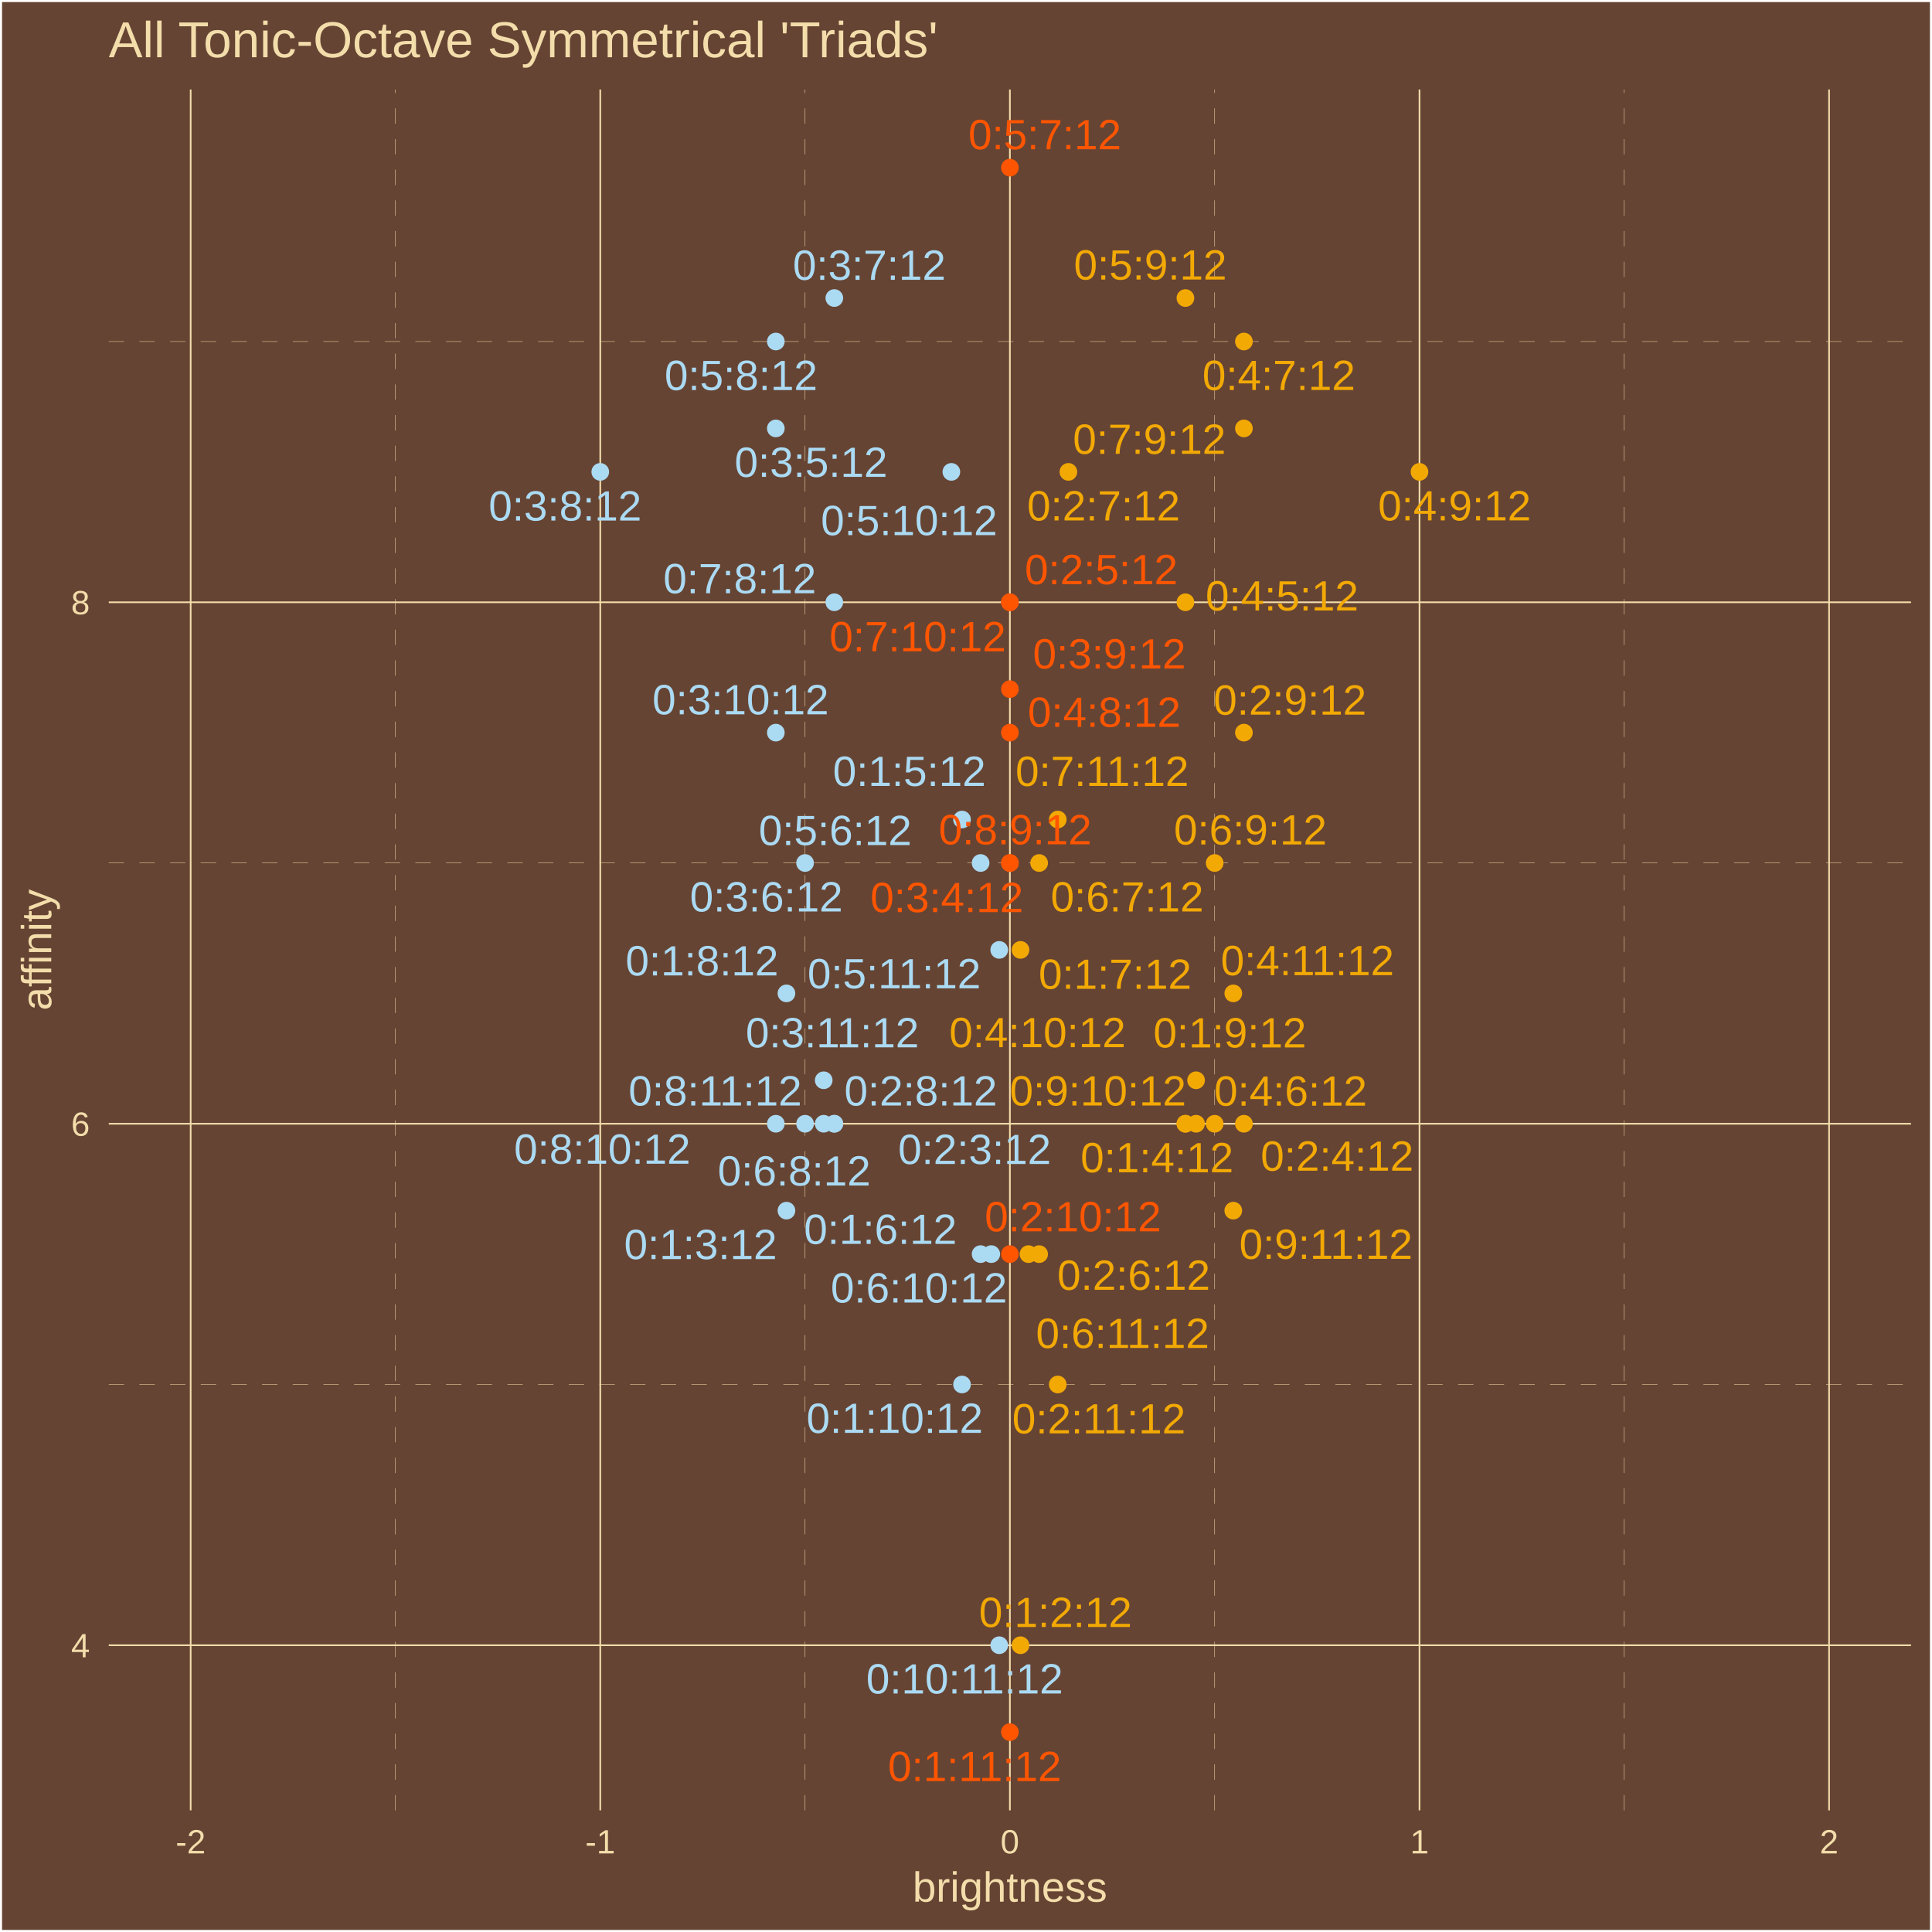
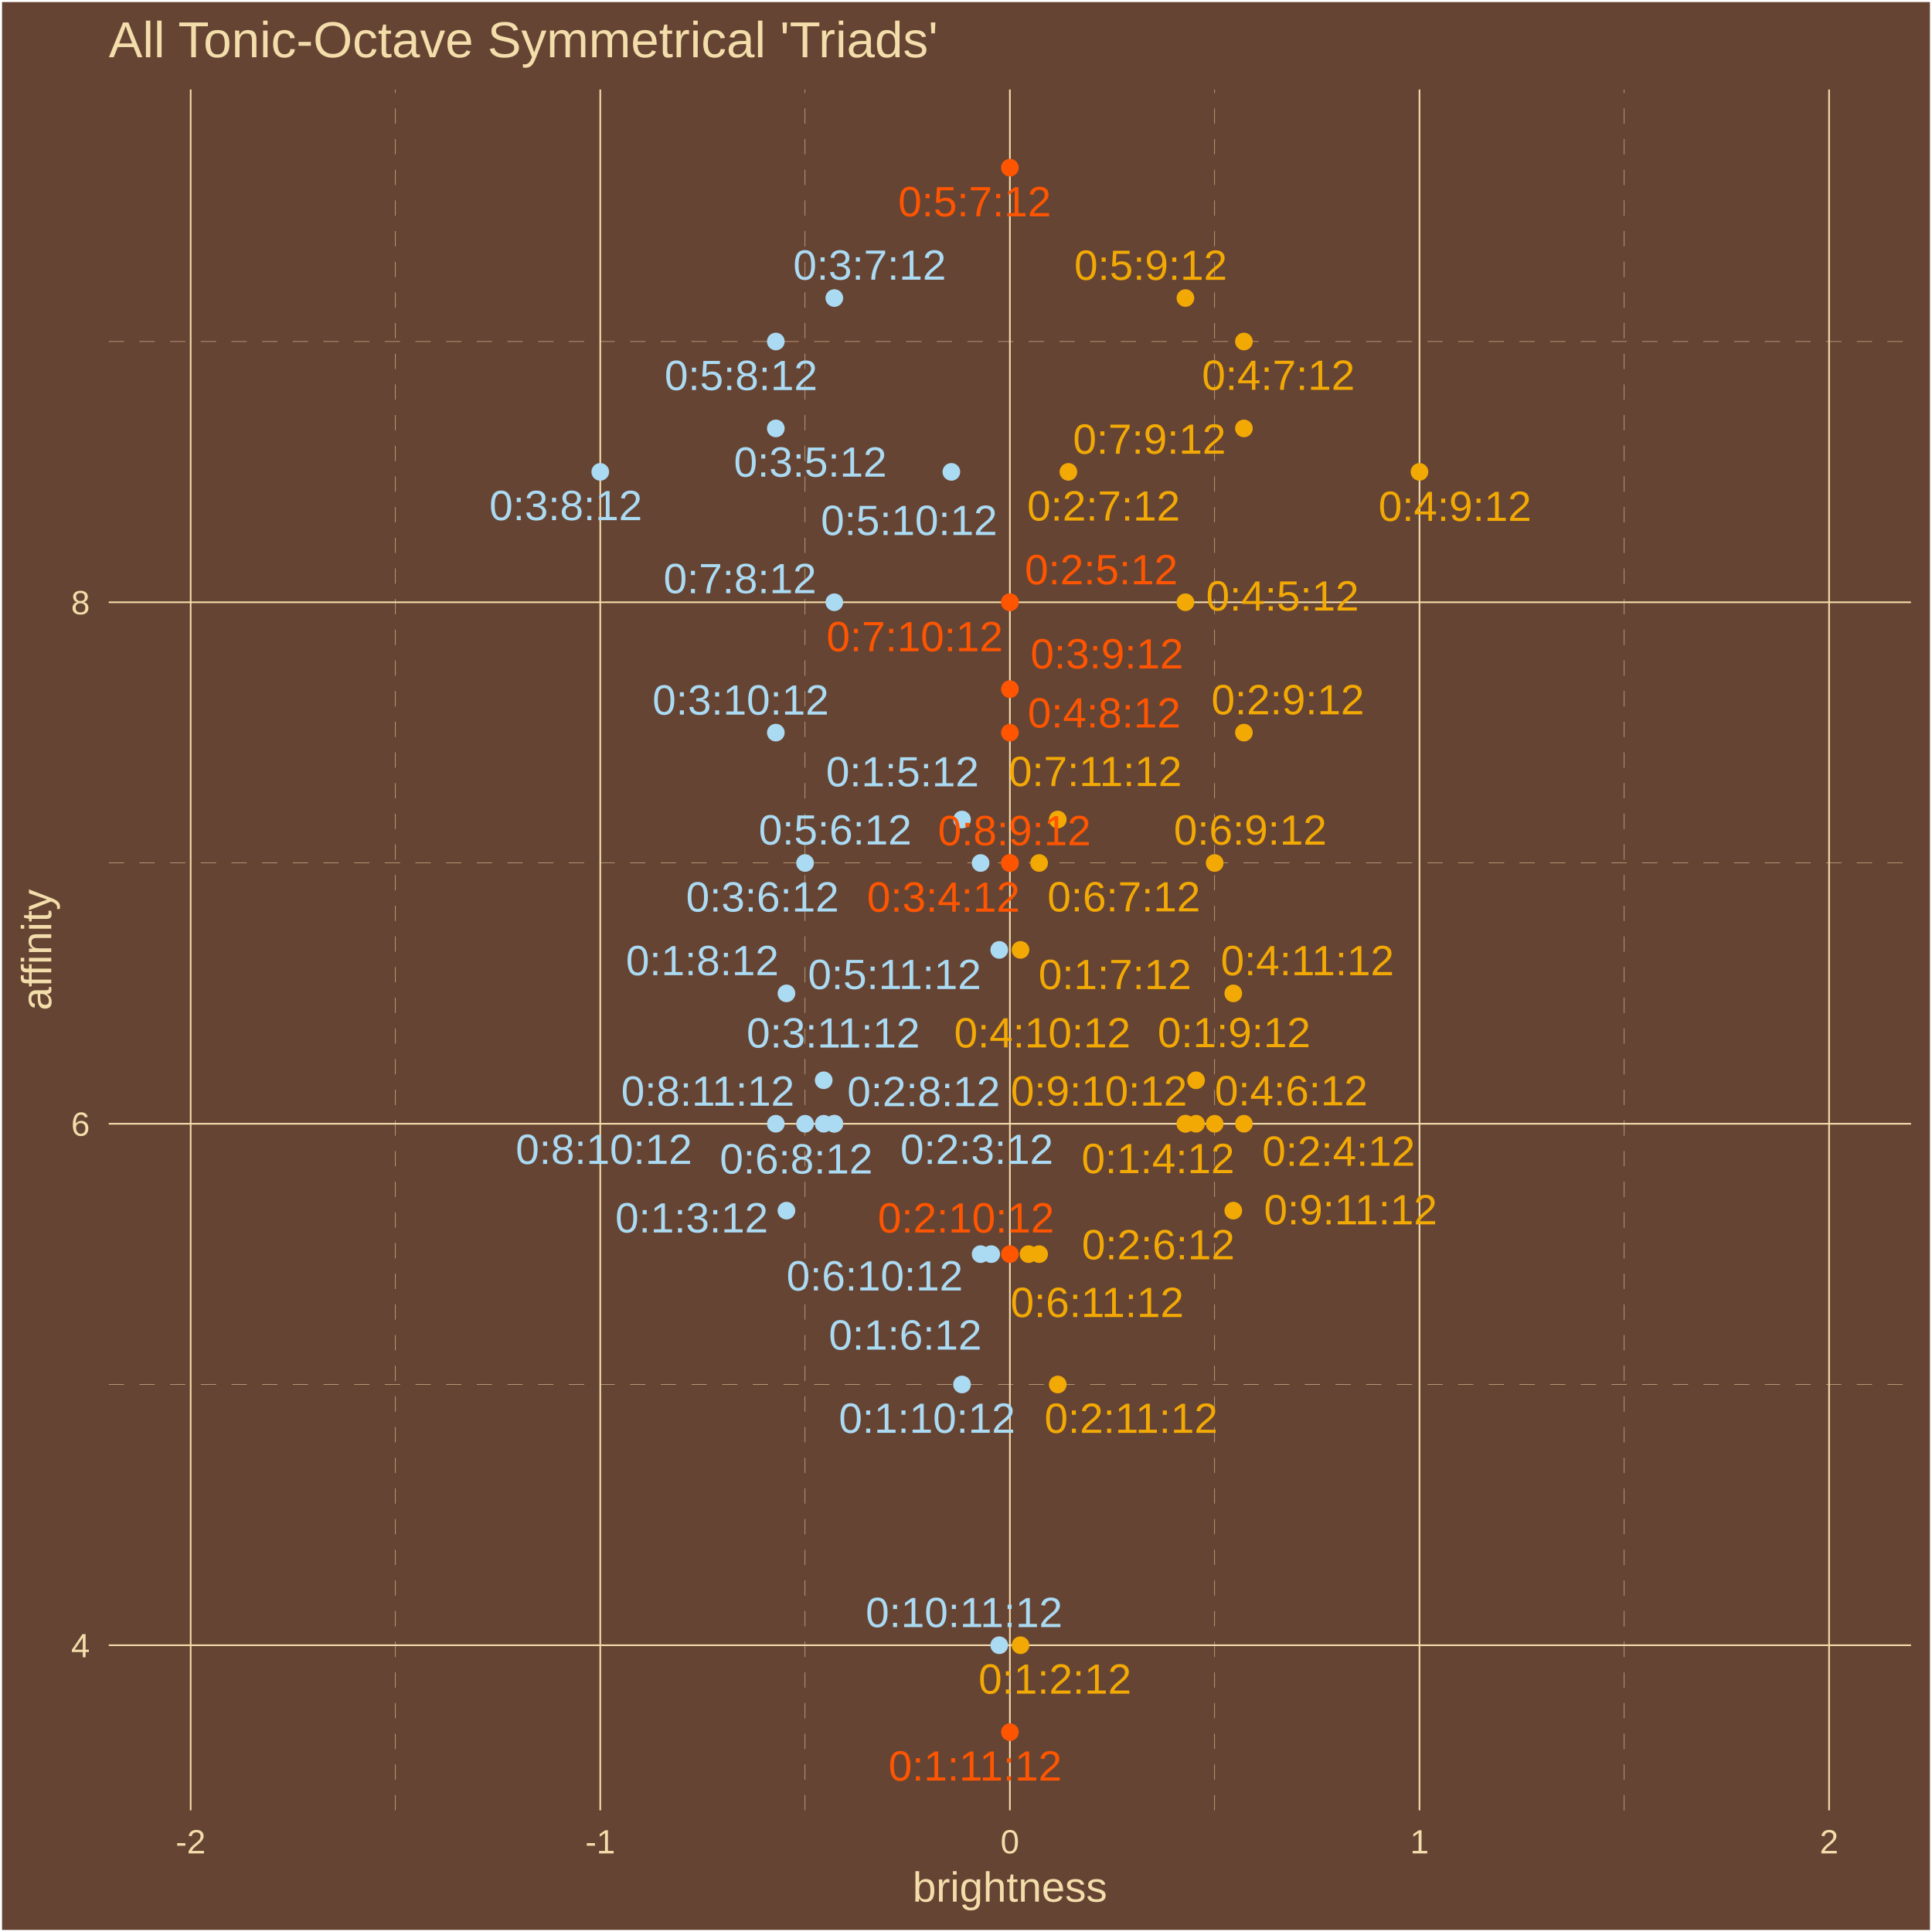
<svg xmlns="http://www.w3.org/2000/svg" class="svglite" width="504.00pt" height="504.00pt" viewBox="0 0 504.00 504.00">
  <defs>
    <style type="text/css">
    .svglite line, .svglite polyline, .svglite polygon, .svglite path, .svglite rect, .svglite circle {
      fill: none;
      stroke: #000000;
      stroke-linecap: round;
      stroke-linejoin: round;
      stroke-miterlimit: 10.00;
    }
    .svglite text {
      white-space: pre;
    }
  </style>
  </defs>
  <rect width="100%" height="100%" style="stroke: none; fill: #664433;" />
  <defs>
    <clipPath id="cpMC4wMHw1MDQuMDB8MC4wMHw1MDQuMDA=">
      <rect x="0.00" y="0.00" width="504.00" height="504.00" />
    </clipPath>
  </defs>
  <g clip-path="url(#cpMC4wMHw1MDQuMDB8MC4wMHw1MDQuMDA=)">
    <rect x="0.00" y="0" width="504.00" height="504.00" style="stroke-width: 1.07; stroke: #FFFFFF; fill: #664433;" />
  </g>
  <defs>
    <clipPath id="cpMjguMzd8NDk4LjUyfDIzLjM0fDQ3Mi4yNw==">
      <rect x="28.37" y="23.34" width="470.15" height="448.93" />
    </clipPath>
  </defs>
  <g clip-path="url(#cpMjguMzd8NDk4LjUyfDIzLjM0fDQ3Mi4yNw==)">
    <rect x="28.37" y="23.34" width="470.15" height="448.93" style="stroke-width: 1.07; stroke: none; fill: #664433;" />
    <polyline points="28.37,361.17 498.52,361.17 " style="stroke-width: 0.11; stroke: #F3DDAB; stroke-dasharray: 4.00,4.00; stroke-linecap: butt;" />
    <polyline points="28.37,225.13 498.52,225.13 " style="stroke-width: 0.11; stroke: #F3DDAB; stroke-dasharray: 4.00,4.00; stroke-linecap: butt;" />
    <polyline points="28.37,89.09 498.52,89.09 " style="stroke-width: 0.11; stroke: #F3DDAB; stroke-dasharray: 4.00,4.00; stroke-linecap: butt;" />
    <polyline points="103.17,472.27 103.17,23.34 " style="stroke-width: 0.11; stroke: #F3DDAB; stroke-dasharray: 4.00,4.00; stroke-linecap: butt;" />
    <polyline points="210.02,472.27 210.02,23.34 " style="stroke-width: 0.11; stroke: #F3DDAB; stroke-dasharray: 4.00,4.00; stroke-linecap: butt;" />
    <polyline points="316.87,472.27 316.87,23.34 " style="stroke-width: 0.11; stroke: #F3DDAB; stroke-dasharray: 4.00,4.00; stroke-linecap: butt;" />
    <polyline points="423.72,472.27 423.72,23.34 " style="stroke-width: 0.11; stroke: #F3DDAB; stroke-dasharray: 4.00,4.00; stroke-linecap: butt;" />
    <polyline points="28.37,429.19 498.52,429.19 " style="stroke-width: 0.43; stroke: #F3DDAB; stroke-linecap: butt;" />
    <polyline points="28.37,293.15 498.52,293.15 " style="stroke-width: 0.43; stroke: #F3DDAB; stroke-linecap: butt;" />
    <polyline points="28.37,157.11 498.52,157.11 " style="stroke-width: 0.43; stroke: #F3DDAB; stroke-linecap: butt;" />
    <polyline points="49.74,472.27 49.74,23.34 " style="stroke-width: 0.43; stroke: #F3DDAB; stroke-linecap: butt;" />
    <polyline points="156.59,472.27 156.59,23.34 " style="stroke-width: 0.43; stroke: #F3DDAB; stroke-linecap: butt;" />
    <polyline points="263.45,472.27 263.45,23.34 " style="stroke-width: 0.43; stroke: #F3DDAB; stroke-linecap: butt;" />
    <polyline points="370.30,472.27 370.30,23.34 " style="stroke-width: 0.43; stroke: #F3DDAB; stroke-linecap: butt;" />
    <polyline points="477.15,472.27 477.15,23.34 " style="stroke-width: 0.43; stroke: #F3DDAB; stroke-linecap: butt;" />
    <circle cx="266.22" cy="429.19" r="1.95" style="stroke-width: 0.71; stroke: #F3A904; fill: #F3A904;" />
    <circle cx="205.16" cy="315.82" r="1.95" style="stroke-width: 0.71; stroke: #ABDAF3; fill: #ABDAF3;" />
    <circle cx="312.02" cy="293.15" r="1.95" style="stroke-width: 0.71; stroke: #F3A904; fill: #F3A904;" />
    <circle cx="250.96" cy="213.79" r="1.95" style="stroke-width: 0.71; stroke: #ABDAF3; fill: #ABDAF3;" />
    <circle cx="258.59" cy="327.16" r="1.95" style="stroke-width: 0.71; stroke: #ABDAF3; fill: #ABDAF3;" />
    <circle cx="266.22" cy="247.80" r="1.95" style="stroke-width: 0.71; stroke: #F3A904; fill: #F3A904;" />
    <circle cx="205.16" cy="259.14" r="1.95" style="stroke-width: 0.71; stroke: #ABDAF3; fill: #ABDAF3;" />
    <circle cx="312.02" cy="281.81" r="1.95" style="stroke-width: 0.71; stroke: #F3A904; fill: #F3A904;" />
    <circle cx="250.96" cy="361.17" r="1.95" style="stroke-width: 0.71; stroke: #ABDAF3; fill: #ABDAF3;" />
    <circle cx="263.45" cy="451.86" r="1.95" style="stroke-width: 0.71; stroke: #FF5500; fill: #FF5500;" />
    <circle cx="217.65" cy="293.15" r="1.95" style="stroke-width: 0.71; stroke: #ABDAF3; fill: #ABDAF3;" />
    <circle cx="324.50" cy="293.15" r="1.95" style="stroke-width: 0.71; stroke: #F3A904; fill: #F3A904;" />
    <circle cx="263.45" cy="157.11" r="1.95" style="stroke-width: 0.71; stroke: #FF5500; fill: #FF5500;" />
    <circle cx="271.08" cy="327.16" r="1.95" style="stroke-width: 0.71; stroke: #F3A904; fill: #F3A904;" />
    <circle cx="278.71" cy="123.10" r="1.95" style="stroke-width: 0.71; stroke: #F3A904; fill: #F3A904;" />
    <circle cx="217.65" cy="293.15" r="1.95" style="stroke-width: 0.71; stroke: #ABDAF3; fill: #ABDAF3;" />
    <circle cx="324.50" cy="191.12" r="1.95" style="stroke-width: 0.71; stroke: #F3A904; fill: #F3A904;" />
    <circle cx="263.45" cy="327.16" r="1.95" style="stroke-width: 0.71; stroke: #FF5500; fill: #FF5500;" />
    <circle cx="275.94" cy="361.17" r="1.95" style="stroke-width: 0.71; stroke: #F3A904; fill: #F3A904;" />
    <circle cx="263.45" cy="225.13" r="1.95" style="stroke-width: 0.71; stroke: #FF5500; fill: #FF5500;" />
    <circle cx="202.39" cy="111.76" r="1.95" style="stroke-width: 0.71; stroke: #ABDAF3; fill: #ABDAF3;" />
    <circle cx="210.02" cy="225.13" r="1.95" style="stroke-width: 0.71; stroke: #ABDAF3; fill: #ABDAF3;" />
    <circle cx="217.65" cy="77.75" r="1.95" style="stroke-width: 0.71; stroke: #ABDAF3; fill: #ABDAF3;" />
    <circle cx="156.59" cy="123.10" r="1.95" style="stroke-width: 0.71; stroke: #ABDAF3; fill: #ABDAF3;" />
    <circle cx="263.45" cy="179.78" r="1.95" style="stroke-width: 0.71; stroke: #FF5500; fill: #FF5500;" />
    <circle cx="202.39" cy="191.12" r="1.95" style="stroke-width: 0.71; stroke: #ABDAF3; fill: #ABDAF3;" />
    <circle cx="214.88" cy="281.81" r="1.95" style="stroke-width: 0.71; stroke: #ABDAF3; fill: #ABDAF3;" />
    <circle cx="309.24" cy="157.11" r="1.95" style="stroke-width: 0.71; stroke: #F3A904; fill: #F3A904;" />
    <circle cx="316.87" cy="293.15" r="1.95" style="stroke-width: 0.71; stroke: #F3A904; fill: #F3A904;" />
    <circle cx="324.50" cy="89.09" r="1.95" style="stroke-width: 0.71; stroke: #F3A904; fill: #F3A904;" />
    <circle cx="263.45" cy="191.12" r="1.95" style="stroke-width: 0.71; stroke: #FF5500; fill: #FF5500;" />
    <circle cx="370.30" cy="123.10" r="1.95" style="stroke-width: 0.71; stroke: #F3A904; fill: #F3A904;" />
    <circle cx="309.24" cy="293.15" r="1.95" style="stroke-width: 0.71; stroke: #F3A904; fill: #F3A904;" />
    <circle cx="321.73" cy="259.14" r="1.95" style="stroke-width: 0.71; stroke: #F3A904; fill: #F3A904;" />
    <circle cx="255.81" cy="225.13" r="1.95" style="stroke-width: 0.71; stroke: #ABDAF3; fill: #ABDAF3;" />
    <circle cx="263.45" cy="43.74" r="1.95" style="stroke-width: 0.71; stroke: #FF5500; fill: #FF5500;" />
    <circle cx="202.39" cy="89.09" r="1.95" style="stroke-width: 0.71; stroke: #ABDAF3; fill: #ABDAF3;" />
    <circle cx="309.24" cy="77.75" r="1.95" style="stroke-width: 0.71; stroke: #F3A904; fill: #F3A904;" />
    <circle cx="248.18" cy="123.10" r="1.95" style="stroke-width: 0.71; stroke: #ABDAF3; fill: #ABDAF3;" />
    <circle cx="260.67" cy="247.80" r="1.95" style="stroke-width: 0.71; stroke: #ABDAF3; fill: #ABDAF3;" />
    <circle cx="271.08" cy="225.13" r="1.95" style="stroke-width: 0.71; stroke: #F3A904; fill: #F3A904;" />
    <circle cx="210.02" cy="293.15" r="1.95" style="stroke-width: 0.71; stroke: #ABDAF3; fill: #ABDAF3;" />
    <circle cx="316.87" cy="225.13" r="1.95" style="stroke-width: 0.71; stroke: #F3A904; fill: #F3A904;" />
    <circle cx="255.81" cy="327.16" r="1.95" style="stroke-width: 0.71; stroke: #ABDAF3; fill: #ABDAF3;" />
    <circle cx="268.30" cy="327.16" r="1.95" style="stroke-width: 0.71; stroke: #F3A904; fill: #F3A904;" />
    <circle cx="217.65" cy="157.11" r="1.95" style="stroke-width: 0.71; stroke: #ABDAF3; fill: #ABDAF3;" />
    <circle cx="324.50" cy="111.76" r="1.95" style="stroke-width: 0.71; stroke: #F3A904; fill: #F3A904;" />
    <circle cx="263.45" cy="157.11" r="1.95" style="stroke-width: 0.71; stroke: #FF5500; fill: #FF5500;" />
    <circle cx="275.94" cy="213.79" r="1.95" style="stroke-width: 0.71; stroke: #F3A904; fill: #F3A904;" />
    <circle cx="263.45" cy="225.13" r="1.95" style="stroke-width: 0.71; stroke: #FF5500; fill: #FF5500;" />
    <circle cx="202.39" cy="293.15" r="1.95" style="stroke-width: 0.71; stroke: #ABDAF3; fill: #ABDAF3;" />
    <circle cx="214.88" cy="293.15" r="1.95" style="stroke-width: 0.71; stroke: #ABDAF3; fill: #ABDAF3;" />
    <circle cx="309.24" cy="293.15" r="1.95" style="stroke-width: 0.71; stroke: #F3A904; fill: #F3A904;" />
    <circle cx="321.73" cy="315.82" r="1.95" style="stroke-width: 0.71; stroke: #F3A904; fill: #F3A904;" />
    <circle cx="260.67" cy="429.19" r="1.95" style="stroke-width: 0.71; stroke: #ABDAF3; fill: #ABDAF3;" />
-     <line x1="244.51" y1="206.82" x2="250.19" y2="212.97" style="stroke-width: 1.07; stroke: none;" />
-     <line x1="251.39" y1="322.12" x2="257.66" y2="326.51" style="stroke-width: 1.07; stroke: none;" />
-     <line x1="317.54" y1="275.04" x2="312.72" y2="280.94" style="stroke-width: 1.07; stroke: none;" />
-     <line x1="232.51" y1="299.18" x2="218.71" y2="293.58" style="stroke-width: 1.07; stroke: none;" />
-     <line x1="295.46" y1="270.25" x2="308.67" y2="292.19" style="stroke-width: 1.07; stroke: none;" />
-     <line x1="239.62" y1="217.14" x2="254.79" y2="224.62" style="stroke-width: 1.07; stroke: none;" />
-     <line x1="242.20" y1="129.89" x2="247.44" y2="123.94" style="stroke-width: 1.07; stroke: none;" />
-     <line x1="281.39" y1="341.93" x2="269.05" y2="328.00" style="stroke-width: 1.07; stroke: none;" />
-     <line x1="282.11" y1="206.83" x2="276.68" y2="212.95" style="stroke-width: 1.07; stroke: none;" />
-     <line x1="181.92" y1="299.33" x2="201.29" y2="293.48" style="stroke-width: 1.07; stroke: none;" />
-     <text x="275.34" y="424.43" text-anchor="middle" style="font-size: 11.04px;fill: #F3A904; font-family: &quot;Arial&quot;;" textLength="39.87px" lengthAdjust="spacingAndGlyphs">0:1:2:12</text>
-     <text x="182.75" y="328.46" text-anchor="middle" style="font-size: 11.04px;fill: #ABDAF3; font-family: &quot;Arial&quot;;" textLength="39.87px" lengthAdjust="spacingAndGlyphs">0:1:3:12</text>
-     <text x="301.82" y="305.81" text-anchor="middle" style="font-size: 11.04px;fill: #F3A904; font-family: &quot;Arial&quot;;" textLength="39.87px" lengthAdjust="spacingAndGlyphs">0:1:4:12</text>
-     <text x="237.22" y="205.02" text-anchor="middle" style="font-size: 11.04px;fill: #ABDAF3; font-family: &quot;Arial&quot;;" textLength="39.87px" lengthAdjust="spacingAndGlyphs">0:1:5:12</text>
-     <text x="229.66" y="324.50" text-anchor="middle" style="font-size: 11.04px;fill: #ABDAF3; font-family: &quot;Arial&quot;;" textLength="39.87px" lengthAdjust="spacingAndGlyphs">0:1:6:12</text>
-     <text x="290.89" y="257.95" text-anchor="middle" style="font-size: 11.04px;fill: #F3A904; font-family: &quot;Arial&quot;;" textLength="39.87px" lengthAdjust="spacingAndGlyphs">0:1:7:12</text>
-     <text x="183.13" y="254.46" text-anchor="middle" style="font-size: 11.04px;fill: #ABDAF3; font-family: &quot;Arial&quot;;" textLength="39.87px" lengthAdjust="spacingAndGlyphs">0:1:8:12</text>
-     <text x="320.82" y="273.24" text-anchor="middle" style="font-size: 11.04px;fill: #F3A904; font-family: &quot;Arial&quot;;" textLength="39.87px" lengthAdjust="spacingAndGlyphs">0:1:9:12</text>
-     <text x="233.40" y="373.80" text-anchor="middle" style="font-size: 11.04px;fill: #ABDAF3; font-family: &quot;Arial&quot;;" textLength="46.01px" lengthAdjust="spacingAndGlyphs">0:1:10:12</text>
-     <text x="254.26" y="464.63" text-anchor="middle" style="font-size: 11.04px;fill: #FF5500; font-family: &quot;Arial&quot;;" textLength="46.01px" lengthAdjust="spacingAndGlyphs">0:1:11:12</text>
-     <text x="254.24" y="303.65" text-anchor="middle" style="font-size: 11.04px;fill: #ABDAF3; font-family: &quot;Arial&quot;;" textLength="39.87px" lengthAdjust="spacingAndGlyphs">0:2:3:12</text>
-     <text x="348.81" y="305.40" text-anchor="middle" style="font-size: 11.04px;fill: #F3A904; font-family: &quot;Arial&quot;;" textLength="39.87px" lengthAdjust="spacingAndGlyphs">0:2:4:12</text>
-     <text x="287.28" y="152.40" text-anchor="middle" style="font-size: 11.04px;fill: #FF5500; font-family: &quot;Arial&quot;;" textLength="39.87px" lengthAdjust="spacingAndGlyphs">0:2:5:12</text>
-     <text x="295.75" y="336.48" text-anchor="middle" style="font-size: 11.04px;fill: #F3A904; font-family: &quot;Arial&quot;;" textLength="39.87px" lengthAdjust="spacingAndGlyphs">0:2:6:12</text>
-     <text x="287.89" y="135.77" text-anchor="middle" style="font-size: 11.04px;fill: #F3A904; font-family: &quot;Arial&quot;;" textLength="39.87px" lengthAdjust="spacingAndGlyphs">0:2:7:12</text>
-     <text x="240.19" y="288.40" text-anchor="middle" style="font-size: 11.04px;fill: #ABDAF3; font-family: &quot;Arial&quot;;" textLength="39.87px" lengthAdjust="spacingAndGlyphs">0:2:8:12</text>
-     <text x="336.51" y="186.43" text-anchor="middle" style="font-size: 11.04px;fill: #F3A904; font-family: &quot;Arial&quot;;" textLength="39.87px" lengthAdjust="spacingAndGlyphs">0:2:9:12</text>
-     <text x="279.90" y="321.21" text-anchor="middle" style="font-size: 11.04px;fill: #FF5500; font-family: &quot;Arial&quot;;" textLength="46.01px" lengthAdjust="spacingAndGlyphs">0:2:10:12</text>
-     <text x="286.67" y="373.92" text-anchor="middle" style="font-size: 11.04px;fill: #F3A904; font-family: &quot;Arial&quot;;" textLength="46.01px" lengthAdjust="spacingAndGlyphs">0:2:11:12</text>
-     <text x="247.00" y="237.94" text-anchor="middle" style="font-size: 11.04px;fill: #FF5500; font-family: &quot;Arial&quot;;" textLength="39.87px" lengthAdjust="spacingAndGlyphs">0:3:4:12</text>
-     <text x="211.57" y="124.41" text-anchor="middle" style="font-size: 11.04px;fill: #ABDAF3; font-family: &quot;Arial&quot;;" textLength="39.87px" lengthAdjust="spacingAndGlyphs">0:3:5:12</text>
-     <text x="199.91" y="237.77" text-anchor="middle" style="font-size: 11.04px;fill: #ABDAF3; font-family: &quot;Arial&quot;;" textLength="39.87px" lengthAdjust="spacingAndGlyphs">0:3:6:12</text>
-     <text x="226.77" y="72.99" text-anchor="middle" style="font-size: 11.04px;fill: #ABDAF3; font-family: &quot;Arial&quot;;" textLength="39.87px" lengthAdjust="spacingAndGlyphs">0:3:7:12</text>
-     <text x="147.42" y="135.80" text-anchor="middle" style="font-size: 11.04px;fill: #ABDAF3; font-family: &quot;Arial&quot;;" textLength="39.87px" lengthAdjust="spacingAndGlyphs">0:3:8:12</text>
-     <text x="289.40" y="174.38" text-anchor="middle" style="font-size: 11.04px;fill: #FF5500; font-family: &quot;Arial&quot;;" textLength="39.87px" lengthAdjust="spacingAndGlyphs">0:3:9:12</text>
-     <text x="193.19" y="186.34" text-anchor="middle" style="font-size: 11.04px;fill: #ABDAF3; font-family: &quot;Arial&quot;;" textLength="46.01px" lengthAdjust="spacingAndGlyphs">0:3:10:12</text>
-     <text x="217.13" y="273.23" text-anchor="middle" style="font-size: 11.04px;fill: #ABDAF3; font-family: &quot;Arial&quot;;" textLength="46.01px" lengthAdjust="spacingAndGlyphs">0:3:11:12</text>
-     <text x="334.44" y="159.25" text-anchor="middle" style="font-size: 11.04px;fill: #F3A904; font-family: &quot;Arial&quot;;" textLength="39.87px" lengthAdjust="spacingAndGlyphs">0:4:5:12</text>
-     <text x="336.68" y="288.44" text-anchor="middle" style="font-size: 11.04px;fill: #F3A904; font-family: &quot;Arial&quot;;" textLength="39.87px" lengthAdjust="spacingAndGlyphs">0:4:6:12</text>
-     <text x="333.61" y="101.74" text-anchor="middle" style="font-size: 11.04px;fill: #F3A904; font-family: &quot;Arial&quot;;" textLength="39.87px" lengthAdjust="spacingAndGlyphs">0:4:7:12</text>
-     <text x="288.06" y="189.61" text-anchor="middle" style="font-size: 11.04px;fill: #FF5500; font-family: &quot;Arial&quot;;" textLength="39.87px" lengthAdjust="spacingAndGlyphs">0:4:8:12</text>
-     <text x="379.44" y="135.76" text-anchor="middle" style="font-size: 11.04px;fill: #F3A904; font-family: &quot;Arial&quot;;" textLength="39.87px" lengthAdjust="spacingAndGlyphs">0:4:9:12</text>
-     <text x="270.65" y="273.18" text-anchor="middle" style="font-size: 11.04px;fill: #F3A904; font-family: &quot;Arial&quot;;" textLength="46.01px" lengthAdjust="spacingAndGlyphs">0:4:10:12</text>
-     <text x="341.07" y="254.40" text-anchor="middle" style="font-size: 11.04px;fill: #F3A904; font-family: &quot;Arial&quot;;" textLength="46.01px" lengthAdjust="spacingAndGlyphs">0:4:11:12</text>
-     <text x="217.88" y="220.45" text-anchor="middle" style="font-size: 11.04px;fill: #ABDAF3; font-family: &quot;Arial&quot;;" textLength="39.87px" lengthAdjust="spacingAndGlyphs">0:5:6:12</text>
-     <text x="272.56" y="38.93" text-anchor="middle" style="font-size: 11.04px;fill: #FF5500; font-family: &quot;Arial&quot;;" textLength="39.87px" lengthAdjust="spacingAndGlyphs">0:5:7:12</text>
+     <line x1="244.45" y1="206.94" x2="250.18" y2="212.98" style="stroke-width: 1.07; stroke: none;" />
+     <line x1="257.88" y1="346.53" x2="258.55" y2="328.26" style="stroke-width: 1.07; stroke: none;" />
+     <line x1="317.81" y1="274.99" x2="312.74" y2="280.96" style="stroke-width: 1.07; stroke: none;" />
+     <line x1="233.09" y1="299.19" x2="218.72" y2="293.56" style="stroke-width: 1.07; stroke: none;" />
+     <line x1="280.42" y1="324.67" x2="272.19" y2="326.86" style="stroke-width: 1.07; stroke: none;" />
+     <line x1="296.72" y1="270.36" x2="308.70" y2="292.17" style="stroke-width: 1.07; stroke: none;" />
+     <line x1="239.60" y1="217.01" x2="254.79" y2="224.62" style="stroke-width: 1.07; stroke: none;" />
+     <line x1="242.22" y1="129.86" x2="247.44" y2="123.94" style="stroke-width: 1.07; stroke: none;" />
+     <line x1="274.85" y1="333.87" x2="269.09" y2="327.96" style="stroke-width: 1.07; stroke: none;" />
+     <line x1="281.76" y1="206.87" x2="276.66" y2="212.93" style="stroke-width: 1.07; stroke: none;" />
+     <line x1="182.34" y1="299.38" x2="201.29" y2="293.49" style="stroke-width: 1.07; stroke: none;" />
+     <text x="275.20" y="441.83" text-anchor="middle" style="font-size: 11.04px;fill: #F3A904; font-family: &quot;Arial&quot;;" textLength="39.87px" lengthAdjust="spacingAndGlyphs">0:1:2:12</text>
+     <text x="180.45" y="321.51" text-anchor="middle" style="font-size: 11.04px;fill: #ABDAF3; font-family: &quot;Arial&quot;;" textLength="39.87px" lengthAdjust="spacingAndGlyphs">0:1:3:12</text>
+     <text x="302.09" y="306.04" text-anchor="middle" style="font-size: 11.04px;fill: #F3A904; font-family: &quot;Arial&quot;;" textLength="39.87px" lengthAdjust="spacingAndGlyphs">0:1:4:12</text>
+     <text x="235.43" y="205.14" text-anchor="middle" style="font-size: 11.04px;fill: #ABDAF3; font-family: &quot;Arial&quot;;" textLength="39.87px" lengthAdjust="spacingAndGlyphs">0:1:5:12</text>
+     <text x="236.15" y="352.07" text-anchor="middle" style="font-size: 11.04px;fill: #ABDAF3; font-family: &quot;Arial&quot;;" textLength="39.87px" lengthAdjust="spacingAndGlyphs">0:1:6:12</text>
+     <text x="290.86" y="258.02" text-anchor="middle" style="font-size: 11.04px;fill: #F3A904; font-family: &quot;Arial&quot;;" textLength="39.87px" lengthAdjust="spacingAndGlyphs">0:1:7:12</text>
+     <text x="183.22" y="254.40" text-anchor="middle" style="font-size: 11.04px;fill: #ABDAF3; font-family: &quot;Arial&quot;;" textLength="39.87px" lengthAdjust="spacingAndGlyphs">0:1:8:12</text>
+     <text x="321.93" y="273.19" text-anchor="middle" style="font-size: 11.04px;fill: #F3A904; font-family: &quot;Arial&quot;;" textLength="39.87px" lengthAdjust="spacingAndGlyphs">0:1:9:12</text>
+     <text x="241.83" y="373.78" text-anchor="middle" style="font-size: 11.04px;fill: #ABDAF3; font-family: &quot;Arial&quot;;" textLength="46.01px" lengthAdjust="spacingAndGlyphs">0:1:10:12</text>
+     <text x="254.39" y="464.50" text-anchor="middle" style="font-size: 11.04px;fill: #FF5500; font-family: &quot;Arial&quot;;" textLength="46.01px" lengthAdjust="spacingAndGlyphs">0:1:11:12</text>
+     <text x="254.82" y="303.63" text-anchor="middle" style="font-size: 11.04px;fill: #ABDAF3; font-family: &quot;Arial&quot;;" textLength="39.87px" lengthAdjust="spacingAndGlyphs">0:2:3:12</text>
+     <text x="349.22" y="304.12" text-anchor="middle" style="font-size: 11.04px;fill: #F3A904; font-family: &quot;Arial&quot;;" textLength="39.87px" lengthAdjust="spacingAndGlyphs">0:2:4:12</text>
+     <text x="287.29" y="152.42" text-anchor="middle" style="font-size: 11.04px;fill: #FF5500; font-family: &quot;Arial&quot;;" textLength="39.87px" lengthAdjust="spacingAndGlyphs">0:2:5:12</text>
+     <text x="302.16" y="328.52" text-anchor="middle" style="font-size: 11.04px;fill: #F3A904; font-family: &quot;Arial&quot;;" textLength="39.87px" lengthAdjust="spacingAndGlyphs">0:2:6:12</text>
+     <text x="287.90" y="135.80" text-anchor="middle" style="font-size: 11.04px;fill: #F3A904; font-family: &quot;Arial&quot;;" textLength="39.87px" lengthAdjust="spacingAndGlyphs">0:2:7:12</text>
+     <text x="240.96" y="288.57" text-anchor="middle" style="font-size: 11.04px;fill: #ABDAF3; font-family: &quot;Arial&quot;;" textLength="39.87px" lengthAdjust="spacingAndGlyphs">0:2:8:12</text>
+     <text x="335.95" y="186.34" text-anchor="middle" style="font-size: 11.04px;fill: #F3A904; font-family: &quot;Arial&quot;;" textLength="39.87px" lengthAdjust="spacingAndGlyphs">0:2:9:12</text>
+     <text x="252.01" y="321.53" text-anchor="middle" style="font-size: 11.04px;fill: #FF5500; font-family: &quot;Arial&quot;;" textLength="46.01px" lengthAdjust="spacingAndGlyphs">0:2:10:12</text>
+     <text x="295.07" y="373.80" text-anchor="middle" style="font-size: 11.04px;fill: #F3A904; font-family: &quot;Arial&quot;;" textLength="46.01px" lengthAdjust="spacingAndGlyphs">0:2:11:12</text>
+     <text x="246.12" y="237.83" text-anchor="middle" style="font-size: 11.04px;fill: #FF5500; font-family: &quot;Arial&quot;;" textLength="39.87px" lengthAdjust="spacingAndGlyphs">0:3:4:12</text>
+     <text x="211.38" y="124.35" text-anchor="middle" style="font-size: 11.04px;fill: #ABDAF3; font-family: &quot;Arial&quot;;" textLength="39.87px" lengthAdjust="spacingAndGlyphs">0:3:5:12</text>
+     <text x="198.90" y="237.80" text-anchor="middle" style="font-size: 11.04px;fill: #ABDAF3; font-family: &quot;Arial&quot;;" textLength="39.87px" lengthAdjust="spacingAndGlyphs">0:3:6:12</text>
+     <text x="226.86" y="72.96" text-anchor="middle" style="font-size: 11.04px;fill: #ABDAF3; font-family: &quot;Arial&quot;;" textLength="39.87px" lengthAdjust="spacingAndGlyphs">0:3:7:12</text>
+     <text x="147.60" y="135.69" text-anchor="middle" style="font-size: 11.04px;fill: #ABDAF3; font-family: &quot;Arial&quot;;" textLength="39.87px" lengthAdjust="spacingAndGlyphs">0:3:8:12</text>
+     <text x="288.77" y="174.37" text-anchor="middle" style="font-size: 11.04px;fill: #FF5500; font-family: &quot;Arial&quot;;" textLength="39.87px" lengthAdjust="spacingAndGlyphs">0:3:9:12</text>
+     <text x="193.22" y="186.42" text-anchor="middle" style="font-size: 11.04px;fill: #ABDAF3; font-family: &quot;Arial&quot;;" textLength="46.01px" lengthAdjust="spacingAndGlyphs">0:3:10:12</text>
+     <text x="217.37" y="273.27" text-anchor="middle" style="font-size: 11.04px;fill: #ABDAF3; font-family: &quot;Arial&quot;;" textLength="46.01px" lengthAdjust="spacingAndGlyphs">0:3:11:12</text>
+     <text x="334.56" y="159.27" text-anchor="middle" style="font-size: 11.04px;fill: #F3A904; font-family: &quot;Arial&quot;;" textLength="39.87px" lengthAdjust="spacingAndGlyphs">0:4:5:12</text>
+     <text x="336.84" y="288.35" text-anchor="middle" style="font-size: 11.04px;fill: #F3A904; font-family: &quot;Arial&quot;;" textLength="39.87px" lengthAdjust="spacingAndGlyphs">0:4:6:12</text>
+     <text x="333.49" y="101.70" text-anchor="middle" style="font-size: 11.04px;fill: #F3A904; font-family: &quot;Arial&quot;;" textLength="39.87px" lengthAdjust="spacingAndGlyphs">0:4:7:12</text>
+     <text x="288.04" y="189.79" text-anchor="middle" style="font-size: 11.04px;fill: #FF5500; font-family: &quot;Arial&quot;;" textLength="39.87px" lengthAdjust="spacingAndGlyphs">0:4:8:12</text>
+     <text x="379.55" y="135.90" text-anchor="middle" style="font-size: 11.04px;fill: #F3A904; font-family: &quot;Arial&quot;;" textLength="39.87px" lengthAdjust="spacingAndGlyphs">0:4:9:12</text>
+     <text x="271.91" y="273.24" text-anchor="middle" style="font-size: 11.04px;fill: #F3A904; font-family: &quot;Arial&quot;;" textLength="46.01px" lengthAdjust="spacingAndGlyphs">0:4:10:12</text>
+     <text x="341.06" y="254.41" text-anchor="middle" style="font-size: 11.04px;fill: #F3A904; font-family: &quot;Arial&quot;;" textLength="46.01px" lengthAdjust="spacingAndGlyphs">0:4:11:12</text>
+     <text x="217.87" y="220.31" text-anchor="middle" style="font-size: 11.04px;fill: #ABDAF3; font-family: &quot;Arial&quot;;" textLength="39.87px" lengthAdjust="spacingAndGlyphs">0:5:6:12</text>
+     <text x="254.25" y="56.42" text-anchor="middle" style="font-size: 11.04px;fill: #FF5500; font-family: &quot;Arial&quot;;" textLength="39.87px" lengthAdjust="spacingAndGlyphs">0:5:7:12</text>
    <text x="193.31" y="101.75" text-anchor="middle" style="font-size: 11.04px;fill: #ABDAF3; font-family: &quot;Arial&quot;;" textLength="39.87px" lengthAdjust="spacingAndGlyphs">0:5:8:12</text>
-     <text x="300.08" y="72.93" text-anchor="middle" style="font-size: 11.04px;fill: #F3A904; font-family: &quot;Arial&quot;;" textLength="39.87px" lengthAdjust="spacingAndGlyphs">0:5:9:12</text>
-     <text x="237.15" y="139.60" text-anchor="middle" style="font-size: 11.04px;fill: #ABDAF3; font-family: &quot;Arial&quot;;" textLength="46.01px" lengthAdjust="spacingAndGlyphs">0:5:10:12</text>
-     <text x="233.26" y="257.82" text-anchor="middle" style="font-size: 11.04px;fill: #ABDAF3; font-family: &quot;Arial&quot;;" textLength="46.01px" lengthAdjust="spacingAndGlyphs">0:5:11:12</text>
-     <text x="294.04" y="237.78" text-anchor="middle" style="font-size: 11.04px;fill: #F3A904; font-family: &quot;Arial&quot;;" textLength="39.87px" lengthAdjust="spacingAndGlyphs">0:6:7:12</text>
-     <text x="207.18" y="309.27" text-anchor="middle" style="font-size: 11.04px;fill: #ABDAF3; font-family: &quot;Arial&quot;;" textLength="39.87px" lengthAdjust="spacingAndGlyphs">0:6:8:12</text>
-     <text x="326.18" y="220.30" text-anchor="middle" style="font-size: 11.04px;fill: #F3A904; font-family: &quot;Arial&quot;;" textLength="39.87px" lengthAdjust="spacingAndGlyphs">0:6:9:12</text>
-     <text x="239.72" y="339.79" text-anchor="middle" style="font-size: 11.04px;fill: #ABDAF3; font-family: &quot;Arial&quot;;" textLength="46.01px" lengthAdjust="spacingAndGlyphs">0:6:10:12</text>
-     <text x="292.85" y="351.65" text-anchor="middle" style="font-size: 11.04px;fill: #F3A904; font-family: &quot;Arial&quot;;" textLength="46.01px" lengthAdjust="spacingAndGlyphs">0:6:11:12</text>
-     <text x="192.98" y="154.76" text-anchor="middle" style="font-size: 11.04px;fill: #ABDAF3; font-family: &quot;Arial&quot;;" textLength="39.87px" lengthAdjust="spacingAndGlyphs">0:7:8:12</text>
-     <text x="299.83" y="118.39" text-anchor="middle" style="font-size: 11.04px;fill: #F3A904; font-family: &quot;Arial&quot;;" textLength="39.87px" lengthAdjust="spacingAndGlyphs">0:7:9:12</text>
-     <text x="239.40" y="169.90" text-anchor="middle" style="font-size: 11.04px;fill: #FF5500; font-family: &quot;Arial&quot;;" textLength="46.01px" lengthAdjust="spacingAndGlyphs">0:7:10:12</text>
-     <text x="287.52" y="205.03" text-anchor="middle" style="font-size: 11.04px;fill: #F3A904; font-family: &quot;Arial&quot;;" textLength="46.01px" lengthAdjust="spacingAndGlyphs">0:7:11:12</text>
-     <text x="264.84" y="220.25" text-anchor="middle" style="font-size: 11.04px;fill: #FF5500; font-family: &quot;Arial&quot;;" textLength="39.87px" lengthAdjust="spacingAndGlyphs">0:8:9:12</text>
-     <text x="157.11" y="303.58" text-anchor="middle" style="font-size: 11.04px;fill: #ABDAF3; font-family: &quot;Arial&quot;;" textLength="46.01px" lengthAdjust="spacingAndGlyphs">0:8:10:12</text>
-     <text x="186.57" y="288.39" text-anchor="middle" style="font-size: 11.04px;fill: #ABDAF3; font-family: &quot;Arial&quot;;" textLength="46.01px" lengthAdjust="spacingAndGlyphs">0:8:11:12</text>
-     <text x="286.42" y="288.39" text-anchor="middle" style="font-size: 11.04px;fill: #F3A904; font-family: &quot;Arial&quot;;" textLength="46.01px" lengthAdjust="spacingAndGlyphs">0:9:10:12</text>
-     <text x="345.89" y="328.41" text-anchor="middle" style="font-size: 11.04px;fill: #F3A904; font-family: &quot;Arial&quot;;" textLength="46.01px" lengthAdjust="spacingAndGlyphs">0:9:11:12</text>
-     <text x="251.64" y="441.78" text-anchor="middle" style="font-size: 11.04px;fill: #ABDAF3; font-family: &quot;Arial&quot;;" textLength="52.14px" lengthAdjust="spacingAndGlyphs">0:10:11:12</text>
+     <text x="300.19" y="73.01" text-anchor="middle" style="font-size: 11.04px;fill: #F3A904; font-family: &quot;Arial&quot;;" textLength="39.87px" lengthAdjust="spacingAndGlyphs">0:5:9:12</text>
+     <text x="237.15" y="139.57" text-anchor="middle" style="font-size: 11.04px;fill: #ABDAF3; font-family: &quot;Arial&quot;;" textLength="46.01px" lengthAdjust="spacingAndGlyphs">0:5:10:12</text>
+     <text x="233.36" y="258.01" text-anchor="middle" style="font-size: 11.04px;fill: #ABDAF3; font-family: &quot;Arial&quot;;" textLength="46.01px" lengthAdjust="spacingAndGlyphs">0:5:11:12</text>
+     <text x="293.18" y="237.76" text-anchor="middle" style="font-size: 11.04px;fill: #F3A904; font-family: &quot;Arial&quot;;" textLength="39.87px" lengthAdjust="spacingAndGlyphs">0:6:7:12</text>
+     <text x="207.71" y="306.14" text-anchor="middle" style="font-size: 11.04px;fill: #ABDAF3; font-family: &quot;Arial&quot;;" textLength="39.87px" lengthAdjust="spacingAndGlyphs">0:6:8:12</text>
+     <text x="326.15" y="220.34" text-anchor="middle" style="font-size: 11.04px;fill: #F3A904; font-family: &quot;Arial&quot;;" textLength="39.87px" lengthAdjust="spacingAndGlyphs">0:6:9:12</text>
+     <text x="228.18" y="336.65" text-anchor="middle" style="font-size: 11.04px;fill: #ABDAF3; font-family: &quot;Arial&quot;;" textLength="46.01px" lengthAdjust="spacingAndGlyphs">0:6:10:12</text>
+     <text x="286.21" y="343.58" text-anchor="middle" style="font-size: 11.04px;fill: #F3A904; font-family: &quot;Arial&quot;;" textLength="46.01px" lengthAdjust="spacingAndGlyphs">0:6:11:12</text>
+     <text x="193.04" y="154.74" text-anchor="middle" style="font-size: 11.04px;fill: #ABDAF3; font-family: &quot;Arial&quot;;" textLength="39.87px" lengthAdjust="spacingAndGlyphs">0:7:8:12</text>
+     <text x="299.85" y="118.37" text-anchor="middle" style="font-size: 11.04px;fill: #F3A904; font-family: &quot;Arial&quot;;" textLength="39.87px" lengthAdjust="spacingAndGlyphs">0:7:9:12</text>
+     <text x="238.62" y="169.88" text-anchor="middle" style="font-size: 11.04px;fill: #FF5500; font-family: &quot;Arial&quot;;" textLength="46.01px" lengthAdjust="spacingAndGlyphs">0:7:10:12</text>
+     <text x="285.69" y="205.07" text-anchor="middle" style="font-size: 11.04px;fill: #F3A904; font-family: &quot;Arial&quot;;" textLength="46.01px" lengthAdjust="spacingAndGlyphs">0:7:11:12</text>
+     <text x="264.63" y="220.49" text-anchor="middle" style="font-size: 11.04px;fill: #FF5500; font-family: &quot;Arial&quot;;" textLength="39.87px" lengthAdjust="spacingAndGlyphs">0:8:9:12</text>
+     <text x="157.54" y="303.64" text-anchor="middle" style="font-size: 11.04px;fill: #ABDAF3; font-family: &quot;Arial&quot;;" textLength="46.01px" lengthAdjust="spacingAndGlyphs">0:8:10:12</text>
+     <text x="184.64" y="288.45" text-anchor="middle" style="font-size: 11.04px;fill: #ABDAF3; font-family: &quot;Arial&quot;;" textLength="46.01px" lengthAdjust="spacingAndGlyphs">0:8:11:12</text>
+     <text x="286.68" y="288.43" text-anchor="middle" style="font-size: 11.04px;fill: #F3A904; font-family: &quot;Arial&quot;;" textLength="46.01px" lengthAdjust="spacingAndGlyphs">0:9:10:12</text>
+     <text x="352.32" y="319.40" text-anchor="middle" style="font-size: 11.04px;fill: #F3A904; font-family: &quot;Arial&quot;;" textLength="46.01px" lengthAdjust="spacingAndGlyphs">0:9:11:12</text>
+     <text x="251.50" y="424.46" text-anchor="middle" style="font-size: 11.04px;fill: #ABDAF3; font-family: &quot;Arial&quot;;" textLength="52.14px" lengthAdjust="spacingAndGlyphs">0:10:11:12</text>
  </g>
  <g clip-path="url(#cpMC4wMHw1MDQuMDB8MC4wMHw1MDQuMDA=)">
    <text x="23.44" y="432.34" text-anchor="end" style="font-size: 8.80px;fill: #F3DDAB; font-family: &quot;Arial&quot;;" textLength="4.90px" lengthAdjust="spacingAndGlyphs">4</text>
    <text x="23.44" y="296.30" text-anchor="end" style="font-size: 8.80px;fill: #F3DDAB; font-family: &quot;Arial&quot;;" textLength="4.90px" lengthAdjust="spacingAndGlyphs">6</text>
    <text x="23.44" y="160.26" text-anchor="end" style="font-size: 8.80px;fill: #F3DDAB; font-family: &quot;Arial&quot;;" textLength="4.90px" lengthAdjust="spacingAndGlyphs">8</text>
    <text x="49.74" y="483.50" text-anchor="middle" style="font-size: 8.80px;fill: #F3DDAB; font-family: &quot;Arial&quot;;" textLength="7.83px" lengthAdjust="spacingAndGlyphs">-2</text>
    <text x="156.59" y="483.50" text-anchor="middle" style="font-size: 8.80px;fill: #F3DDAB; font-family: &quot;Arial&quot;;" textLength="7.83px" lengthAdjust="spacingAndGlyphs">-1</text>
    <text x="263.45" y="483.50" text-anchor="middle" style="font-size: 8.80px;fill: #F3DDAB; font-family: &quot;Arial&quot;;" textLength="4.90px" lengthAdjust="spacingAndGlyphs">0</text>
    <text x="370.30" y="483.50" text-anchor="middle" style="font-size: 8.80px;fill: #F3DDAB; font-family: &quot;Arial&quot;;" textLength="4.90px" lengthAdjust="spacingAndGlyphs">1</text>
    <text x="477.15" y="483.50" text-anchor="middle" style="font-size: 8.80px;fill: #F3DDAB; font-family: &quot;Arial&quot;;" textLength="4.90px" lengthAdjust="spacingAndGlyphs">2</text>
    <text x="263.45" y="496.09" text-anchor="middle" style="font-size: 11.00px;fill: #F3DDAB; font-family: &quot;Arial&quot;;" textLength="50.76px" lengthAdjust="spacingAndGlyphs">brightness</text>
    <text transform="translate(13.37,247.80) rotate(-90)" text-anchor="middle" style="font-size: 11.00px;fill: #F3DDAB; font-family: &quot;Arial&quot;;" textLength="31.78px" lengthAdjust="spacingAndGlyphs">affinity</text>
    <text x="28.37" y="14.94" style="font-size: 13.20px;fill: #F3DDAB; font-family: &quot;Arial&quot;;" textLength="218.33px" lengthAdjust="spacingAndGlyphs">All Tonic-Octave Symmetrical 'Triads'</text>
  </g>
</svg>
